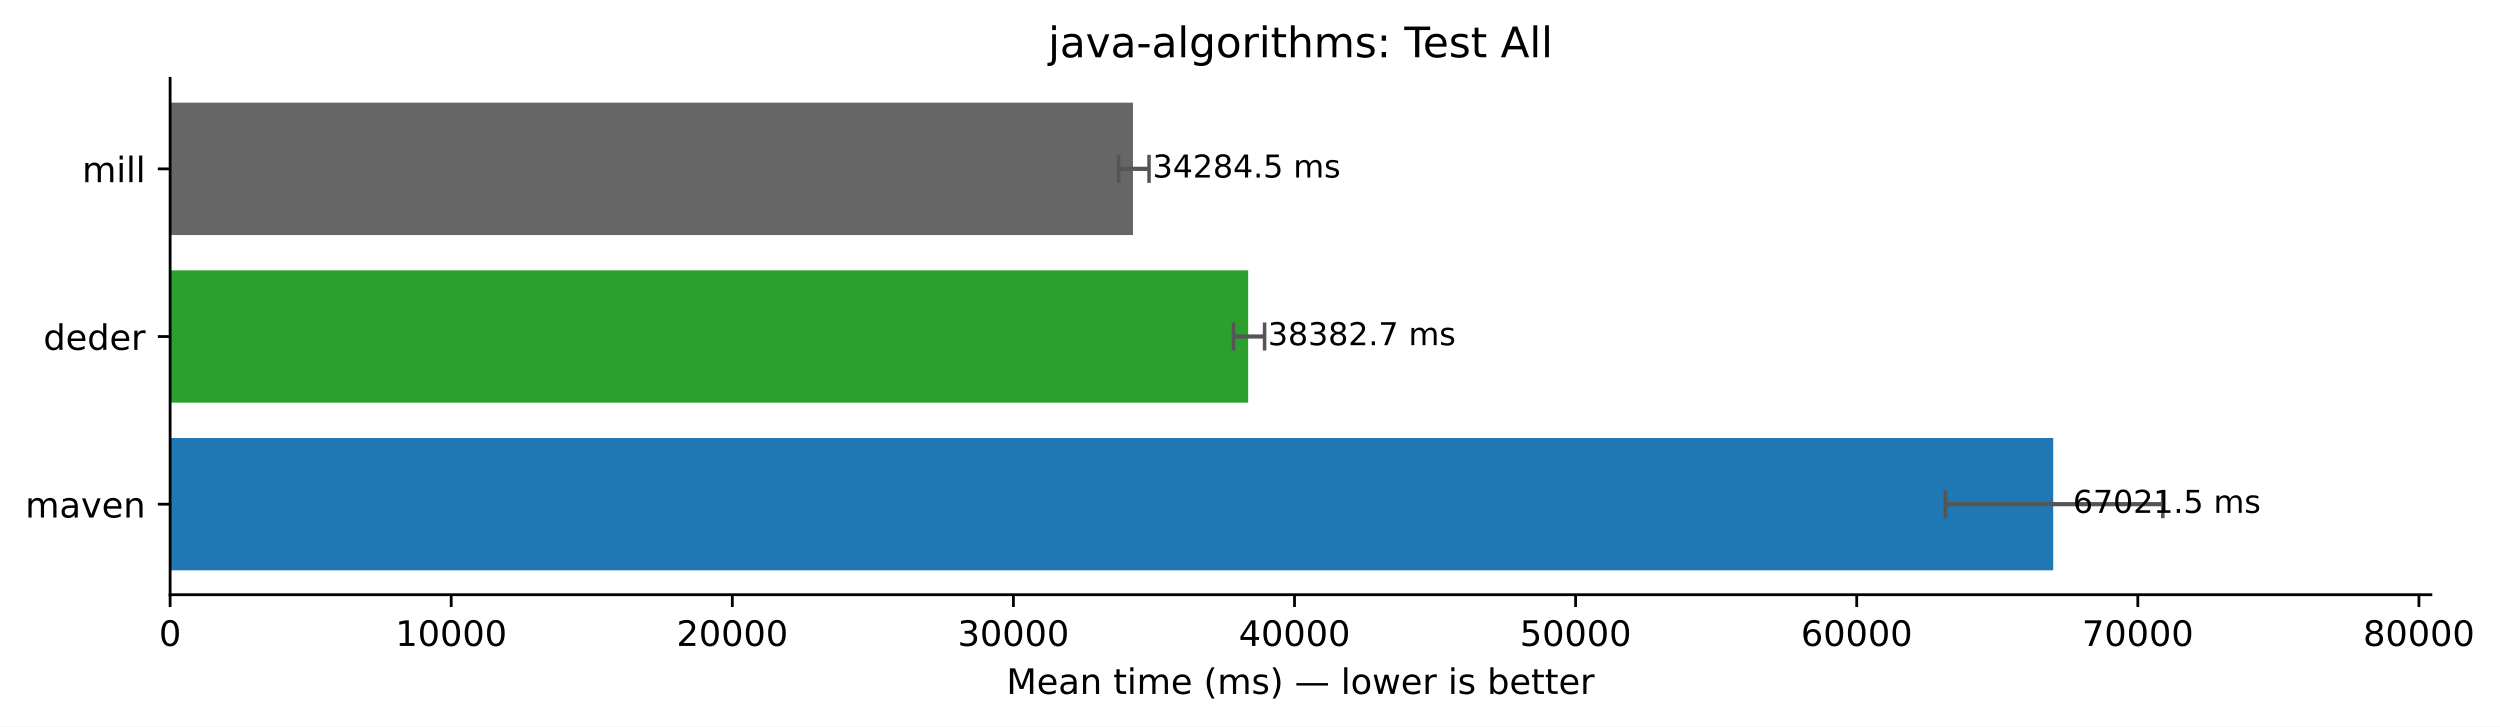
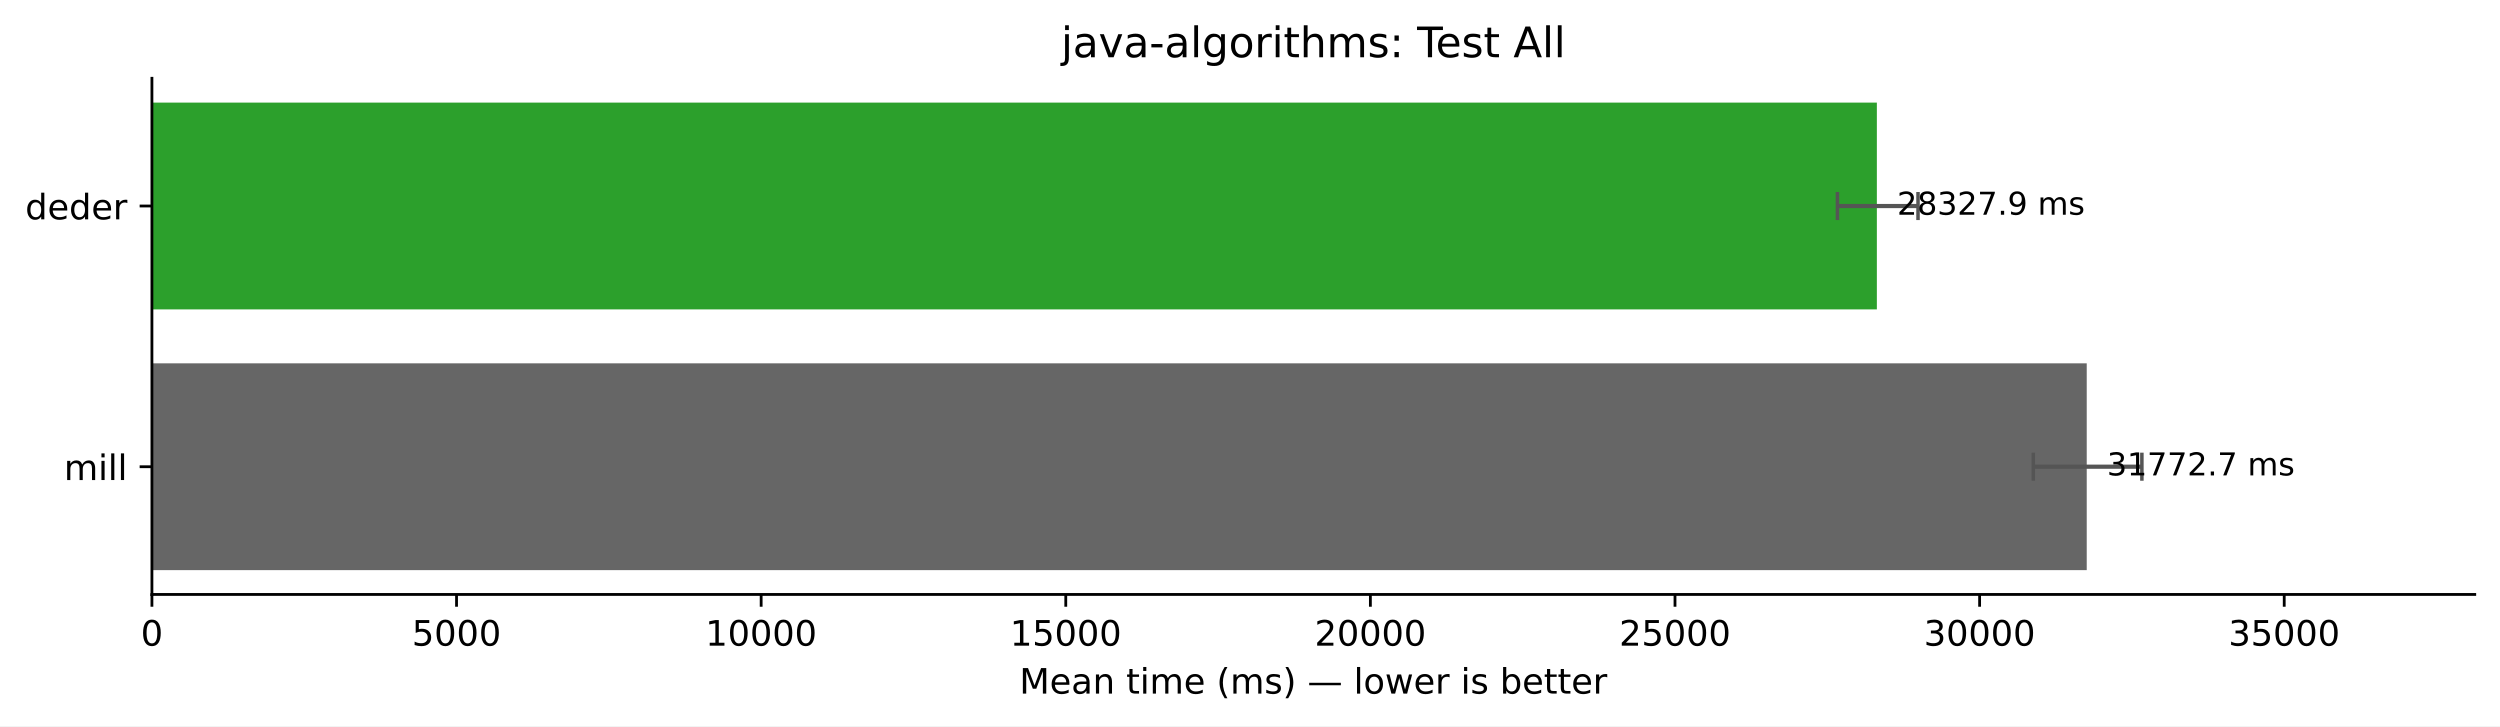
- <svg xmlns="http://www.w3.org/2000/svg" xmlns:xlink="http://www.w3.org/1999/xlink" width="712.443pt" height="207.034pt" viewBox="0 0 712.443 207.034" version="1.1">
+ <svg xmlns="http://www.w3.org/2000/svg" xmlns:xlink="http://www.w3.org/1999/xlink" width="712.754pt" height="207.034pt" viewBox="0 0 712.754 207.034" version="1.1">
  <defs>
    <style type="text/css">*{stroke-linejoin: round; stroke-linecap: butt}</style>
  </defs>
  <g id="figure_1">
    <g id="patch_1">
-       <path d="M 0 207.034  L 712.443 207.034  L 712.443 0  L 0 0  z " style="fill: #ffffff" />
+       <path d="M 0 207.034  L 712.754 207.034  L 712.754 0  L 0 0  z " style="fill: #ffffff" />
    </g>
    <g id="axes_1">
      <g id="patch_2">
-         <path d="M 48.478 169.478  L 692.747 169.478  L 692.747 22.318  L 48.478 22.318  z " style="fill: #ffffff" />
+         <path d="M 43.314 169.478  L 705.554 169.478  L 705.554 22.318  L 43.314 22.318  z " style="fill: #ffffff" />
      </g>
      <g id="patch_3">
-         <path d="M 48.478 162.789  L 585.369 162.789  L 585.369 124.566  L 48.478 124.566  z " clip-path="url(#p220b2e2430)" style="fill: #1f77b4; stroke: #ffffff; stroke-width: 0.5; stroke-linejoin: miter" />
+         <path d="M 43.314 162.789  L 595.181 162.789  L 595.181 103.33  L 43.314 103.33  z " clip-path="url(#p10b1b18791)" style="fill: #666666; stroke: #ffffff; stroke-width: 0.5; stroke-linejoin: miter" />
      </g>
      <g id="patch_4">
-         <path d="M 48.478 115.01  L 355.951 115.01  L 355.951 76.786  L 48.478 76.786  z " clip-path="url(#p220b2e2430)" style="fill: #2ca02c; stroke: #ffffff; stroke-width: 0.5; stroke-linejoin: miter" />
-       </g>
-       <g id="patch_5">
-         <path d="M 48.478 67.231  L 323.122 67.231  L 323.122 29.007  L 48.478 29.007  z " clip-path="url(#p220b2e2430)" style="fill: #666666; stroke: #ffffff; stroke-width: 0.5; stroke-linejoin: miter" />
+         <path d="M 43.314 88.466  L 535.346 88.466  L 535.346 29.007  L 43.314 29.007  z " clip-path="url(#p10b1b18791)" style="fill: #2ca02c; stroke: #ffffff; stroke-width: 0.5; stroke-linejoin: miter" />
      </g>
      <g id="matplotlib.axis_1">
        <g id="xtick_1">
          <g id="line2d_1">
            <defs>
-               <path id="m40a315dc49" d="M 0 0  L 0 3.5  " style="stroke: #000000; stroke-width: 0.8" />
+               <path id="mbf8859a9c0" d="M 0 0  L 0 3.5  " style="stroke: #000000; stroke-width: 0.8" />
            </defs>
            <g>
-               <use xlink:href="#m40a315dc49" x="48.478" y="169.478" style="stroke: #000000; stroke-width: 0.8" />
+               <use xlink:href="#mbf8859a9c0" x="43.314" y="169.478" style="stroke: #000000; stroke-width: 0.8" />
            </g>
          </g>
          <g id="text_1">
-             <g transform="translate(45.29688 184.0766) scale(0.1 -0.1)">
+             <g transform="translate(40.13281 184.0766) scale(0.1 -0.1)">
              <defs>
                <path id="DejaVuSans-30" d="M 2034 4250  Q 1547 4250 1301 3770  Q 1056 3291 1056 2328  Q 1056 1369 1301 889  Q 1547 409 2034 409  Q 2525 409 2770 889  Q 3016 1369 3016 2328  Q 3016 3291 2770 3770  Q 2525 4250 2034 4250  z M 2034 4750  Q 2819 4750 3233 4129  Q 3647 3509 3647 2328  Q 3647 1150 3233 529  Q 2819 -91 2034 -91  Q 1250 -91 836 529  Q 422 1150 422 2328  Q 422 3509 836 4129  Q 1250 4750 2034 4750  z " transform="scale(0.015625)" />
              </defs>
              <use xlink:href="#DejaVuSans-30" />
            </g>
          </g>
        </g>
        <g id="xtick_2">
          <g id="line2d_2">
            <g>
-               <use xlink:href="#m40a315dc49" x="128.585" y="169.478" style="stroke: #000000; stroke-width: 0.8" />
+               <use xlink:href="#mbf8859a9c0" x="130.16" y="169.478" style="stroke: #000000; stroke-width: 0.8" />
            </g>
          </g>
          <g id="text_2">
-             <g transform="translate(112.6792 184.0766) scale(0.1 -0.1)">
+             <g transform="translate(117.4351 184.0766) scale(0.1 -0.1)">
+               <defs>
+                 <path id="DejaVuSans-35" d="M 691 4666  L 3169 4666  L 3169 4134  L 1269 4134  L 1269 2991  Q 1406 3038 1543 3061  Q 1681 3084 1819 3084  Q 2600 3084 3056 2656  Q 3513 2228 3513 1497  Q 3513 744 3044 326  Q 2575 -91 1722 -91  Q 1428 -91 1123 -41  Q 819 9 494 109  L 494 744  Q 775 591 1075 516  Q 1375 441 1709 441  Q 2250 441 2565 725  Q 2881 1009 2881 1497  Q 2881 1984 2565 2268  Q 2250 2553 1709 2553  Q 1456 2553 1204 2497  Q 953 2441 691 2322  L 691 4666  z " transform="scale(0.015625)" />
+               </defs>
+               <use xlink:href="#DejaVuSans-35" />
+               <use xlink:href="#DejaVuSans-30" transform="translate(63.62305 0)" />
+               <use xlink:href="#DejaVuSans-30" transform="translate(127.2461 0)" />
+               <use xlink:href="#DejaVuSans-30" transform="translate(190.8691 0)" />
+             </g>
+           </g>
+         </g>
+         <g id="xtick_3">
+           <g id="line2d_3">
+             <g>
+               <use xlink:href="#mbf8859a9c0" x="217.006" y="169.478" style="stroke: #000000; stroke-width: 0.8" />
+             </g>
+           </g>
+           <g id="text_3">
+             <g transform="translate(201.0998 184.0766) scale(0.1 -0.1)">
              <defs>
                <path id="DejaVuSans-31" d="M 794 531  L 1825 531  L 1825 4091  L 703 3866  L 703 4441  L 1819 4666  L 2450 4666  L 2450 531  L 3481 531  L 3481 0  L 794 0  L 794 531  z " transform="scale(0.015625)" />
              </defs>
              <use xlink:href="#DejaVuSans-31" />
              <use xlink:href="#DejaVuSans-30" transform="translate(63.62305 0)" />
              <use xlink:href="#DejaVuSans-30" transform="translate(127.2461 0)" />
              <use xlink:href="#DejaVuSans-30" transform="translate(190.8691 0)" />
              <use xlink:href="#DejaVuSans-30" transform="translate(254.4922 0)" />
            </g>
          </g>
        </g>
-         <g id="xtick_3">
-           <g id="line2d_3">
-             <g>
-               <use xlink:href="#m40a315dc49" x="208.693" y="169.478" style="stroke: #000000; stroke-width: 0.8" />
-             </g>
-           </g>
-           <g id="text_3">
-             <g transform="translate(192.7864 184.0766) scale(0.1 -0.1)">
+         <g id="xtick_4">
+           <g id="line2d_4">
+             <g>
+               <use xlink:href="#mbf8859a9c0" x="303.852" y="169.478" style="stroke: #000000; stroke-width: 0.8" />
+             </g>
+           </g>
+           <g id="text_4">
+             <g transform="translate(287.9458 184.0766) scale(0.1 -0.1)">
+               <use xlink:href="#DejaVuSans-31" />
+               <use xlink:href="#DejaVuSans-35" transform="translate(63.62305 0)" />
+               <use xlink:href="#DejaVuSans-30" transform="translate(127.2461 0)" />
+               <use xlink:href="#DejaVuSans-30" transform="translate(190.8691 0)" />
+               <use xlink:href="#DejaVuSans-30" transform="translate(254.4922 0)" />
+             </g>
+           </g>
+         </g>
+         <g id="xtick_5">
+           <g id="line2d_5">
+             <g>
+               <use xlink:href="#mbf8859a9c0" x="390.698" y="169.478" style="stroke: #000000; stroke-width: 0.8" />
+             </g>
+           </g>
+           <g id="text_5">
+             <g transform="translate(374.7919 184.0766) scale(0.1 -0.1)">
              <defs>
                <path id="DejaVuSans-32" d="M 1228 531  L 3431 531  L 3431 0  L 469 0  L 469 531  Q 828 903 1448 1529  Q 2069 2156 2228 2338  Q 2531 2678 2651 2914  Q 2772 3150 2772 3378  Q 2772 3750 2511 3984  Q 2250 4219 1831 4219  Q 1534 4219 1204 4116  Q 875 4013 500 3803  L 500 4441  Q 881 4594 1212 4672  Q 1544 4750 1819 4750  Q 2544 4750 2975 4387  Q 3406 4025 3406 3419  Q 3406 3131 3298 2873  Q 3191 2616 2906 2266  Q 2828 2175 2409 1742  Q 1991 1309 1228 531  z " transform="scale(0.015625)" />
              </defs>
              <use xlink:href="#DejaVuSans-32" />
              <use xlink:href="#DejaVuSans-30" transform="translate(63.62305 0)" />
              <use xlink:href="#DejaVuSans-30" transform="translate(127.2461 0)" />
              <use xlink:href="#DejaVuSans-30" transform="translate(190.8691 0)" />
              <use xlink:href="#DejaVuSans-30" transform="translate(254.4922 0)" />
            </g>
          </g>
        </g>
-         <g id="xtick_4">
-           <g id="line2d_4">
-             <g>
-               <use xlink:href="#m40a315dc49" x="288.8" y="169.478" style="stroke: #000000; stroke-width: 0.8" />
-             </g>
-           </g>
-           <g id="text_4">
-             <g transform="translate(272.8937 184.0766) scale(0.1 -0.1)">
+         <g id="xtick_6">
+           <g id="line2d_6">
+             <g>
+               <use xlink:href="#mbf8859a9c0" x="477.544" y="169.478" style="stroke: #000000; stroke-width: 0.8" />
+             </g>
+           </g>
+           <g id="text_6">
+             <g transform="translate(461.6379 184.0766) scale(0.1 -0.1)">
+               <use xlink:href="#DejaVuSans-32" />
+               <use xlink:href="#DejaVuSans-35" transform="translate(63.62305 0)" />
+               <use xlink:href="#DejaVuSans-30" transform="translate(127.2461 0)" />
+               <use xlink:href="#DejaVuSans-30" transform="translate(190.8691 0)" />
+               <use xlink:href="#DejaVuSans-30" transform="translate(254.4922 0)" />
+             </g>
+           </g>
+         </g>
+         <g id="xtick_7">
+           <g id="line2d_7">
+             <g>
+               <use xlink:href="#mbf8859a9c0" x="564.39" y="169.478" style="stroke: #000000; stroke-width: 0.8" />
+             </g>
+           </g>
+           <g id="text_7">
+             <g transform="translate(548.4839 184.0766) scale(0.1 -0.1)">
              <defs>
                <path id="DejaVuSans-33" d="M 2597 2516  Q 3050 2419 3304 2112  Q 3559 1806 3559 1356  Q 3559 666 3084 287  Q 2609 -91 1734 -91  Q 1441 -91 1130 -33  Q 819 25 488 141  L 488 750  Q 750 597 1062 519  Q 1375 441 1716 441  Q 2309 441 2620 675  Q 2931 909 2931 1356  Q 2931 1769 2642 2001  Q 2353 2234 1838 2234  L 1294 2234  L 1294 2753  L 1863 2753  Q 2328 2753 2575 2939  Q 2822 3125 2822 3475  Q 2822 3834 2567 4026  Q 2313 4219 1838 4219  Q 1578 4219 1281 4162  Q 984 4106 628 3988  L 628 4550  Q 988 4650 1302 4700  Q 1616 4750 1894 4750  Q 2613 4750 3031 4423  Q 3450 4097 3450 3541  Q 3450 3153 3228 2886  Q 3006 2619 2597 2516  z " transform="scale(0.015625)" />
              </defs>
              <use xlink:href="#DejaVuSans-33" />
              <use xlink:href="#DejaVuSans-30" transform="translate(63.62305 0)" />
              <use xlink:href="#DejaVuSans-30" transform="translate(127.2461 0)" />
              <use xlink:href="#DejaVuSans-30" transform="translate(190.8691 0)" />
              <use xlink:href="#DejaVuSans-30" transform="translate(254.4922 0)" />
            </g>
          </g>
        </g>
-         <g id="xtick_5">
-           <g id="line2d_5">
-             <g>
-               <use xlink:href="#m40a315dc49" x="368.907" y="169.478" style="stroke: #000000; stroke-width: 0.8" />
-             </g>
-           </g>
-           <g id="text_5">
-             <g transform="translate(353.001 184.0766) scale(0.1 -0.1)">
-               <defs>
-                 <path id="DejaVuSans-34" d="M 2419 4116  L 825 1625  L 2419 1625  L 2419 4116  z M 2253 4666  L 3047 4666  L 3047 1625  L 3713 1625  L 3713 1100  L 3047 1100  L 3047 0  L 2419 0  L 2419 1100  L 313 1100  L 313 1709  L 2253 4666  z " transform="scale(0.015625)" />
-               </defs>
-               <use xlink:href="#DejaVuSans-34" />
-               <use xlink:href="#DejaVuSans-30" transform="translate(63.62305 0)" />
-               <use xlink:href="#DejaVuSans-30" transform="translate(127.2461 0)" />
-               <use xlink:href="#DejaVuSans-30" transform="translate(190.8691 0)" />
-               <use xlink:href="#DejaVuSans-30" transform="translate(254.4922 0)" />
-             </g>
-           </g>
-         </g>
-         <g id="xtick_6">
-           <g id="line2d_6">
-             <g>
-               <use xlink:href="#m40a315dc49" x="449.015" y="169.478" style="stroke: #000000; stroke-width: 0.8" />
-             </g>
-           </g>
-           <g id="text_6">
-             <g transform="translate(433.1083 184.0766) scale(0.1 -0.1)">
-               <defs>
-                 <path id="DejaVuSans-35" d="M 691 4666  L 3169 4666  L 3169 4134  L 1269 4134  L 1269 2991  Q 1406 3038 1543 3061  Q 1681 3084 1819 3084  Q 2600 3084 3056 2656  Q 3513 2228 3513 1497  Q 3513 744 3044 326  Q 2575 -91 1722 -91  Q 1428 -91 1123 -41  Q 819 9 494 109  L 494 744  Q 775 591 1075 516  Q 1375 441 1709 441  Q 2250 441 2565 725  Q 2881 1009 2881 1497  Q 2881 1984 2565 2268  Q 2250 2553 1709 2553  Q 1456 2553 1204 2497  Q 953 2441 691 2322  L 691 4666  z " transform="scale(0.015625)" />
-               </defs>
-               <use xlink:href="#DejaVuSans-35" />
-               <use xlink:href="#DejaVuSans-30" transform="translate(63.62305 0)" />
-               <use xlink:href="#DejaVuSans-30" transform="translate(127.2461 0)" />
-               <use xlink:href="#DejaVuSans-30" transform="translate(190.8691 0)" />
-               <use xlink:href="#DejaVuSans-30" transform="translate(254.4922 0)" />
-             </g>
-           </g>
-         </g>
-         <g id="xtick_7">
-           <g id="line2d_7">
-             <g>
-               <use xlink:href="#m40a315dc49" x="529.122" y="169.478" style="stroke: #000000; stroke-width: 0.8" />
-             </g>
-           </g>
-           <g id="text_7">
-             <g transform="translate(513.2156 184.0766) scale(0.1 -0.1)">
-               <defs>
-                 <path id="DejaVuSans-36" d="M 2113 2584  Q 1688 2584 1439 2293  Q 1191 2003 1191 1497  Q 1191 994 1439 701  Q 1688 409 2113 409  Q 2538 409 2786 701  Q 3034 994 3034 1497  Q 3034 2003 2786 2293  Q 2538 2584 2113 2584  z M 3366 4563  L 3366 3988  Q 3128 4100 2886 4159  Q 2644 4219 2406 4219  Q 1781 4219 1451 3797  Q 1122 3375 1075 2522  Q 1259 2794 1537 2939  Q 1816 3084 2150 3084  Q 2853 3084 3261 2657  Q 3669 2231 3669 1497  Q 3669 778 3244 343  Q 2819 -91 2113 -91  Q 1303 -91 875 529  Q 447 1150 447 2328  Q 447 3434 972 4092  Q 1497 4750 2381 4750  Q 2619 4750 2861 4703  Q 3103 4656 3366 4563  z " transform="scale(0.015625)" />
-               </defs>
-               <use xlink:href="#DejaVuSans-36" />
-               <use xlink:href="#DejaVuSans-30" transform="translate(63.62305 0)" />
-               <use xlink:href="#DejaVuSans-30" transform="translate(127.2461 0)" />
-               <use xlink:href="#DejaVuSans-30" transform="translate(190.8691 0)" />
-               <use xlink:href="#DejaVuSans-30" transform="translate(254.4922 0)" />
-             </g>
-           </g>
-         </g>
        <g id="xtick_8">
          <g id="line2d_8">
            <g>
-               <use xlink:href="#m40a315dc49" x="609.229" y="169.478" style="stroke: #000000; stroke-width: 0.8" />
+               <use xlink:href="#mbf8859a9c0" x="651.236" y="169.478" style="stroke: #000000; stroke-width: 0.8" />
            </g>
          </g>
          <g id="text_8">
-             <g transform="translate(593.3229 184.0766) scale(0.1 -0.1)">
-               <defs>
-                 <path id="DejaVuSans-37" d="M 525 4666  L 3525 4666  L 3525 4397  L 1831 0  L 1172 0  L 2766 4134  L 525 4134  L 525 4666  z " transform="scale(0.015625)" />
-               </defs>
-               <use xlink:href="#DejaVuSans-37" />
-               <use xlink:href="#DejaVuSans-30" transform="translate(63.62305 0)" />
-               <use xlink:href="#DejaVuSans-30" transform="translate(127.2461 0)" />
-               <use xlink:href="#DejaVuSans-30" transform="translate(190.8691 0)" />
-               <use xlink:href="#DejaVuSans-30" transform="translate(254.4922 0)" />
-             </g>
-           </g>
-         </g>
-         <g id="xtick_9">
-           <g id="line2d_9">
-             <g>
-               <use xlink:href="#m40a315dc49" x="689.336" y="169.478" style="stroke: #000000; stroke-width: 0.8" />
-             </g>
-           </g>
-           <g id="text_9">
-             <g transform="translate(673.4302 184.0766) scale(0.1 -0.1)">
-               <defs>
-                 <path id="DejaVuSans-38" d="M 2034 2216  Q 1584 2216 1326 1975  Q 1069 1734 1069 1313  Q 1069 891 1326 650  Q 1584 409 2034 409  Q 2484 409 2743 651  Q 3003 894 3003 1313  Q 3003 1734 2745 1975  Q 2488 2216 2034 2216  z M 1403 2484  Q 997 2584 770 2862  Q 544 3141 544 3541  Q 544 4100 942 4425  Q 1341 4750 2034 4750  Q 2731 4750 3128 4425  Q 3525 4100 3525 3541  Q 3525 3141 3298 2862  Q 3072 2584 2669 2484  Q 3125 2378 3379 2068  Q 3634 1759 3634 1313  Q 3634 634 3220 271  Q 2806 -91 2034 -91  Q 1263 -91 848 271  Q 434 634 434 1313  Q 434 1759 690 2068  Q 947 2378 1403 2484  z M 1172 3481  Q 1172 3119 1398 2916  Q 1625 2713 2034 2713  Q 2441 2713 2670 2916  Q 2900 3119 2900 3481  Q 2900 3844 2670 4047  Q 2441 4250 2034 4250  Q 1625 4250 1398 4047  Q 1172 3844 1172 3481  z " transform="scale(0.015625)" />
-               </defs>
-               <use xlink:href="#DejaVuSans-38" />
-               <use xlink:href="#DejaVuSans-30" transform="translate(63.62305 0)" />
-               <use xlink:href="#DejaVuSans-30" transform="translate(127.2461 0)" />
-               <use xlink:href="#DejaVuSans-30" transform="translate(190.8691 0)" />
-               <use xlink:href="#DejaVuSans-30" transform="translate(254.4922 0)" />
-             </g>
-           </g>
-         </g>
-         <g id="text_10">
-           <g transform="translate(286.8158 197.7547) scale(0.1 -0.1)">
+             <g transform="translate(635.3299 184.0766) scale(0.1 -0.1)">
+               <use xlink:href="#DejaVuSans-33" />
+               <use xlink:href="#DejaVuSans-35" transform="translate(63.62305 0)" />
+               <use xlink:href="#DejaVuSans-30" transform="translate(127.2461 0)" />
+               <use xlink:href="#DejaVuSans-30" transform="translate(190.8691 0)" />
+               <use xlink:href="#DejaVuSans-30" transform="translate(254.4922 0)" />
+             </g>
+           </g>
+         </g>
+         <g id="text_9">
+           <g transform="translate(290.6372 197.7547) scale(0.1 -0.1)">
            <defs>
              <path id="DejaVuSans-4d" d="M 628 4666  L 1569 4666  L 2759 1491  L 3956 4666  L 4897 4666  L 4897 0  L 4281 0  L 4281 4097  L 3078 897  L 2444 897  L 1241 4097  L 1241 0  L 628 0  L 628 4666  z " transform="scale(0.015625)" />
              <path id="DejaVuSans-65" d="M 3597 1894  L 3597 1613  L 953 1613  Q 991 1019 1311 708  Q 1631 397 2203 397  Q 2534 397 2845 478  Q 3156 559 3463 722  L 3463 178  Q 3153 47 2828 -22  Q 2503 -91 2169 -91  Q 1331 -91 842 396  Q 353 884 353 1716  Q 353 2575 817 3079  Q 1281 3584 2069 3584  Q 2775 3584 3186 3129  Q 3597 2675 3597 1894  z M 3022 2063  Q 3016 2534 2758 2815  Q 2500 3097 2075 3097  Q 1594 3097 1305 2825  Q 1016 2553 972 2059  L 3022 2063  z " transform="scale(0.015625)" />
              <path id="DejaVuSans-61" d="M 2194 1759  Q 1497 1759 1228 1600  Q 959 1441 959 1056  Q 959 750 1161 570  Q 1363 391 1709 391  Q 2188 391 2477 730  Q 2766 1069 2766 1631  L 2766 1759  L 2194 1759  z M 3341 1997  L 3341 0  L 2766 0  L 2766 531  Q 2569 213 2275 61  Q 1981 -91 1556 -91  Q 1019 -91 701 211  Q 384 513 384 1019  Q 384 1609 779 1909  Q 1175 2209 1959 2209  L 2766 2209  L 2766 2266  Q 2766 2663 2505 2880  Q 2244 3097 1772 3097  Q 1472 3097 1187 3025  Q 903 2953 641 2809  L 641 3341  Q 956 3463 1253 3523  Q 1550 3584 1831 3584  Q 2591 3584 2966 3190  Q 3341 2797 3341 1997  z " transform="scale(0.015625)" />
              <path id="DejaVuSans-6e" d="M 3513 2113  L 3513 0  L 2938 0  L 2938 2094  Q 2938 2591 2744 2837  Q 2550 3084 2163 3084  Q 1697 3084 1428 2787  Q 1159 2491 1159 1978  L 1159 0  L 581 0  L 581 3500  L 1159 3500  L 1159 2956  Q 1366 3272 1645 3428  Q 1925 3584 2291 3584  Q 2894 3584 3203 3211  Q 3513 2838 3513 2113  z " transform="scale(0.015625)" />
              <path id="DejaVuSans-20" transform="scale(0.015625)" />
              <path id="DejaVuSans-74" d="M 1172 4494  L 1172 3500  L 2356 3500  L 2356 3053  L 1172 3053  L 1172 1153  Q 1172 725 1289 603  Q 1406 481 1766 481  L 2356 481  L 2356 0  L 1766 0  Q 1100 0 847 248  Q 594 497 594 1153  L 594 3053  L 172 3053  L 172 3500  L 594 3500  L 594 4494  L 1172 4494  z " transform="scale(0.015625)" />
              <path id="DejaVuSans-69" d="M 603 3500  L 1178 3500  L 1178 0  L 603 0  L 603 3500  z M 603 4863  L 1178 4863  L 1178 4134  L 603 4134  L 603 4863  z " transform="scale(0.015625)" />
              <path id="DejaVuSans-6d" d="M 3328 2828  Q 3544 3216 3844 3400  Q 4144 3584 4550 3584  Q 5097 3584 5394 3201  Q 5691 2819 5691 2113  L 5691 0  L 5113 0  L 5113 2094  Q 5113 2597 4934 2840  Q 4756 3084 4391 3084  Q 3944 3084 3684 2787  Q 3425 2491 3425 1978  L 3425 0  L 2847 0  L 2847 2094  Q 2847 2600 2669 2842  Q 2491 3084 2119 3084  Q 1678 3084 1418 2786  Q 1159 2488 1159 1978  L 1159 0  L 581 0  L 581 3500  L 1159 3500  L 1159 2956  Q 1356 3278 1631 3431  Q 1906 3584 2284 3584  Q 2666 3584 2933 3390  Q 3200 3197 3328 2828  z " transform="scale(0.015625)" />
              <path id="DejaVuSans-28" d="M 1984 4856  Q 1566 4138 1362 3434  Q 1159 2731 1159 2009  Q 1159 1288 1364 580  Q 1569 -128 1984 -844  L 1484 -844  Q 1016 -109 783 600  Q 550 1309 550 2009  Q 550 2706 781 3412  Q 1013 4119 1484 4856  L 1984 4856  z " transform="scale(0.015625)" />
              <path id="DejaVuSans-73" d="M 2834 3397  L 2834 2853  Q 2591 2978 2328 3040  Q 2066 3103 1784 3103  Q 1356 3103 1142 2972  Q 928 2841 928 2578  Q 928 2378 1081 2264  Q 1234 2150 1697 2047  L 1894 2003  Q 2506 1872 2764 1633  Q 3022 1394 3022 966  Q 3022 478 2636 193  Q 2250 -91 1575 -91  Q 1294 -91 989 -36  Q 684 19 347 128  L 347 722  Q 666 556 975 473  Q 1284 391 1588 391  Q 1994 391 2212 530  Q 2431 669 2431 922  Q 2431 1156 2273 1281  Q 2116 1406 1581 1522  L 1381 1569  Q 847 1681 609 1914  Q 372 2147 372 2553  Q 372 3047 722 3315  Q 1072 3584 1716 3584  Q 2034 3584 2315 3537  Q 2597 3491 2834 3397  z " transform="scale(0.015625)" />
              <path id="DejaVuSans-29" d="M 513 4856  L 1013 4856  Q 1481 4119 1714 3412  Q 1947 2706 1947 2009  Q 1947 1309 1714 600  Q 1481 -109 1013 -844  L 513 -844  Q 928 -128 1133 580  Q 1338 1288 1338 2009  Q 1338 2731 1133 3434  Q 928 4138 513 4856  z " transform="scale(0.015625)" />
              <path id="DejaVuSans-2014" d="M 313 1978  L 6088 1978  L 6088 1528  L 313 1528  L 313 1978  z " transform="scale(0.015625)" />
              <path id="DejaVuSans-6c" d="M 603 4863  L 1178 4863  L 1178 0  L 603 0  L 603 4863  z " transform="scale(0.015625)" />
              <path id="DejaVuSans-6f" d="M 1959 3097  Q 1497 3097 1228 2736  Q 959 2375 959 1747  Q 959 1119 1226 758  Q 1494 397 1959 397  Q 2419 397 2687 759  Q 2956 1122 2956 1747  Q 2956 2369 2687 2733  Q 2419 3097 1959 3097  z M 1959 3584  Q 2709 3584 3137 3096  Q 3566 2609 3566 1747  Q 3566 888 3137 398  Q 2709 -91 1959 -91  Q 1206 -91 779 398  Q 353 888 353 1747  Q 353 2609 779 3096  Q 1206 3584 1959 3584  z " transform="scale(0.015625)" />
              <path id="DejaVuSans-77" d="M 269 3500  L 844 3500  L 1563 769  L 2278 3500  L 2956 3500  L 3675 769  L 4391 3500  L 4966 3500  L 4050 0  L 3372 0  L 2619 2869  L 1863 0  L 1184 0  L 269 3500  z " transform="scale(0.015625)" />
              <path id="DejaVuSans-72" d="M 2631 2963  Q 2534 3019 2420 3045  Q 2306 3072 2169 3072  Q 1681 3072 1420 2755  Q 1159 2438 1159 1844  L 1159 0  L 581 0  L 581 3500  L 1159 3500  L 1159 2956  Q 1341 3275 1631 3429  Q 1922 3584 2338 3584  Q 2397 3584 2469 3576  Q 2541 3569 2628 3553  L 2631 2963  z " transform="scale(0.015625)" />
              <path id="DejaVuSans-62" d="M 3116 1747  Q 3116 2381 2855 2742  Q 2594 3103 2138 3103  Q 1681 3103 1420 2742  Q 1159 2381 1159 1747  Q 1159 1113 1420 752  Q 1681 391 2138 391  Q 2594 391 2855 752  Q 3116 1113 3116 1747  z M 1159 2969  Q 1341 3281 1617 3432  Q 1894 3584 2278 3584  Q 2916 3584 3314 3078  Q 3713 2572 3713 1747  Q 3713 922 3314 415  Q 2916 -91 2278 -91  Q 1894 -91 1617 61  Q 1341 213 1159 525  L 1159 0  L 581 0  L 581 4863  L 1159 4863  L 1159 2969  z " transform="scale(0.015625)" />
            </defs>
            <use xlink:href="#DejaVuSans-4d" />
            <use xlink:href="#DejaVuSans-65" transform="translate(86.2793 0)" />
            <use xlink:href="#DejaVuSans-61" transform="translate(147.8027 0)" />
            <use xlink:href="#DejaVuSans-6e" transform="translate(209.082 0)" />
            <use xlink:href="#DejaVuSans-20" transform="translate(272.4609 0)" />
            <use xlink:href="#DejaVuSans-74" transform="translate(304.248 0)" />
            <use xlink:href="#DejaVuSans-69" transform="translate(343.457 0)" />
            <use xlink:href="#DejaVuSans-6d" transform="translate(371.2402 0)" />
            <use xlink:href="#DejaVuSans-65" transform="translate(468.6523 0)" />
            <use xlink:href="#DejaVuSans-20" transform="translate(530.1758 0)" />
            <use xlink:href="#DejaVuSans-28" transform="translate(561.9629 0)" />
            <use xlink:href="#DejaVuSans-6d" transform="translate(600.9766 0)" />
            <use xlink:href="#DejaVuSans-73" transform="translate(698.3887 0)" />
            <use xlink:href="#DejaVuSans-29" transform="translate(750.4883 0)" />
            <use xlink:href="#DejaVuSans-20" transform="translate(789.502 0)" />
            <use xlink:href="#DejaVuSans-2014" transform="translate(821.2891 0)" />
            <use xlink:href="#DejaVuSans-20" transform="translate(921.2891 0)" />
            <use xlink:href="#DejaVuSans-6c" transform="translate(953.0762 0)" />
            <use xlink:href="#DejaVuSans-6f" transform="translate(980.8594 0)" />
            <use xlink:href="#DejaVuSans-77" transform="translate(1042.041 0)" />
            <use xlink:href="#DejaVuSans-65" transform="translate(1123.828 0)" />
            <use xlink:href="#DejaVuSans-72" transform="translate(1185.352 0)" />
            <use xlink:href="#DejaVuSans-20" transform="translate(1226.465 0)" />
            <use xlink:href="#DejaVuSans-69" transform="translate(1258.252 0)" />
            <use xlink:href="#DejaVuSans-73" transform="translate(1286.035 0)" />
            <use xlink:href="#DejaVuSans-20" transform="translate(1338.135 0)" />
            <use xlink:href="#DejaVuSans-62" transform="translate(1369.922 0)" />
            <use xlink:href="#DejaVuSans-65" transform="translate(1433.398 0)" />
            <use xlink:href="#DejaVuSans-74" transform="translate(1494.922 0)" />
            <use xlink:href="#DejaVuSans-74" transform="translate(1534.131 0)" />
            <use xlink:href="#DejaVuSans-65" transform="translate(1573.34 0)" />
            <use xlink:href="#DejaVuSans-72" transform="translate(1634.863 0)" />
          </g>
        </g>
      </g>
      <g id="matplotlib.axis_2">
        <g id="ytick_1">
+           <g id="line2d_9">
+             <defs>
+               <path id="m5327aac8f4" d="M 0 0  L -3.5 0  " style="stroke: #000000; stroke-width: 0.8" />
+             </defs>
+             <g>
+               <use xlink:href="#m5327aac8f4" x="43.314" y="133.06" style="stroke: #000000; stroke-width: 0.8" />
+             </g>
+           </g>
+           <g id="text_10">
+             <g transform="translate(18.23906 136.859) scale(0.1 -0.1)">
+               <use xlink:href="#DejaVuSans-6d" />
+               <use xlink:href="#DejaVuSans-69" transform="translate(97.41211 0)" />
+               <use xlink:href="#DejaVuSans-6c" transform="translate(125.1953 0)" />
+               <use xlink:href="#DejaVuSans-6c" transform="translate(152.9785 0)" />
+             </g>
+           </g>
+         </g>
+         <g id="ytick_2">
          <g id="line2d_10">
-             <defs>
-               <path id="m17c6f04b98" d="M 0 0  L -3.5 0  " style="stroke: #000000; stroke-width: 0.8" />
-             </defs>
-             <g>
-               <use xlink:href="#m17c6f04b98" x="48.478" y="143.677" style="stroke: #000000; stroke-width: 0.8" />
+             <g>
+               <use xlink:href="#m5327aac8f4" x="43.314" y="58.737" style="stroke: #000000; stroke-width: 0.8" />
            </g>
          </g>
          <g id="text_11">
-             <g transform="translate(7.2 147.4766) scale(0.1 -0.1)">
-               <defs>
-                 <path id="DejaVuSans-76" d="M 191 3500  L 800 3500  L 1894 563  L 2988 3500  L 3597 3500  L 2284 0  L 1503 0  L 191 3500  z " transform="scale(0.015625)" />
-               </defs>
-               <use xlink:href="#DejaVuSans-6d" />
-               <use xlink:href="#DejaVuSans-61" transform="translate(97.41211 0)" />
-               <use xlink:href="#DejaVuSans-76" transform="translate(158.6914 0)" />
-               <use xlink:href="#DejaVuSans-65" transform="translate(217.8711 0)" />
-               <use xlink:href="#DejaVuSans-6e" transform="translate(279.3945 0)" />
-             </g>
-           </g>
-         </g>
-         <g id="ytick_2">
-           <g id="line2d_11">
-             <g>
-               <use xlink:href="#m17c6f04b98" x="48.478" y="95.898" style="stroke: #000000; stroke-width: 0.8" />
-             </g>
-           </g>
-           <g id="text_12">
-             <g transform="translate(12.36406 99.69734) scale(0.1 -0.1)">
+             <g transform="translate(7.2 62.53573) scale(0.1 -0.1)">
              <defs>
                <path id="DejaVuSans-64" d="M 2906 2969  L 2906 4863  L 3481 4863  L 3481 0  L 2906 0  L 2906 525  Q 2725 213 2448 61  Q 2172 -91 1784 -91  Q 1150 -91 751 415  Q 353 922 353 1747  Q 353 2572 751 3078  Q 1150 3584 1784 3584  Q 2172 3584 2448 3432  Q 2725 3281 2906 2969  z M 947 1747  Q 947 1113 1208 752  Q 1469 391 1925 391  Q 2381 391 2643 752  Q 2906 1113 2906 1747  Q 2906 2381 2643 2742  Q 2381 3103 1925 3103  Q 1469 3103 1208 2742  Q 947 2381 947 1747  z " transform="scale(0.015625)" />
              </defs>
              <use xlink:href="#DejaVuSans-64" />
              <use xlink:href="#DejaVuSans-65" transform="translate(63.47656 0)" />
              <use xlink:href="#DejaVuSans-64" transform="translate(125 0)" />
              <use xlink:href="#DejaVuSans-65" transform="translate(188.4766 0)" />
              <use xlink:href="#DejaVuSans-72" transform="translate(250 0)" />
            </g>
          </g>
        </g>
-         <g id="ytick_3">
-           <g id="line2d_12">
-             <g>
-               <use xlink:href="#m17c6f04b98" x="48.478" y="48.119" style="stroke: #000000; stroke-width: 0.8" />
-             </g>
-           </g>
-           <g id="text_13">
-             <g transform="translate(23.40312 51.91812) scale(0.1 -0.1)">
-               <use xlink:href="#DejaVuSans-6d" />
-               <use xlink:href="#DejaVuSans-69" transform="translate(97.41211 0)" />
-               <use xlink:href="#DejaVuSans-6c" transform="translate(125.1953 0)" />
-               <use xlink:href="#DejaVuSans-6c" transform="translate(152.9785 0)" />
-             </g>
-           </g>
-         </g>
      </g>
      <g id="LineCollection_1">
-         <path d="M 554.385 143.677  L 616.353 143.677  " clip-path="url(#p220b2e2430)" style="fill: none; stroke: #555555; stroke-width: 1.2" />
-         <path d="M 351.528 95.898  L 360.375 95.898  " clip-path="url(#p220b2e2430)" style="fill: none; stroke: #555555; stroke-width: 1.2" />
-         <path d="M 318.797 48.119  L 327.447 48.119  " clip-path="url(#p220b2e2430)" style="fill: none; stroke: #555555; stroke-width: 1.2" />
-       </g>
-       <g id="line2d_13">
+         <path d="M 579.705 133.06  L 610.657 133.06  " clip-path="url(#p10b1b18791)" style="fill: none; stroke: #555555; stroke-width: 1.2" />
+         <path d="M 523.862 58.737  L 546.83 58.737  " clip-path="url(#p10b1b18791)" style="fill: none; stroke: #555555; stroke-width: 1.2" />
+       </g>
+       <g id="line2d_11">
        <defs>
-           <path id="mca35011720" d="M 0 4  L 0 -4  " style="stroke: #555555" />
+           <path id="m636f83a498" d="M 0 4  L 0 -4  " style="stroke: #555555" />
        </defs>
-         <g clip-path="url(#p220b2e2430)">
-           <use xlink:href="#mca35011720" x="554.385" y="143.677" style="fill: #1f77b4; stroke: #555555" />
-           <use xlink:href="#mca35011720" x="351.528" y="95.898" style="fill: #1f77b4; stroke: #555555" />
-           <use xlink:href="#mca35011720" x="318.797" y="48.119" style="fill: #1f77b4; stroke: #555555" />
-         </g>
-       </g>
-       <g id="line2d_14">
-         <g clip-path="url(#p220b2e2430)">
-           <use xlink:href="#mca35011720" x="616.353" y="143.677" style="fill: #1f77b4; stroke: #555555" />
-           <use xlink:href="#mca35011720" x="360.375" y="95.898" style="fill: #1f77b4; stroke: #555555" />
-           <use xlink:href="#mca35011720" x="327.447" y="48.119" style="fill: #1f77b4; stroke: #555555" />
-         </g>
+         <g clip-path="url(#p10b1b18791)">
+           <use xlink:href="#m636f83a498" x="579.705" y="133.06" style="fill: #1f77b4; stroke: #555555" />
+           <use xlink:href="#m636f83a498" x="523.862" y="58.737" style="fill: #1f77b4; stroke: #555555" />
+         </g>
+       </g>
+       <g id="line2d_12">
+         <g clip-path="url(#p10b1b18791)">
+           <use xlink:href="#m636f83a498" x="610.657" y="133.06" style="fill: #1f77b4; stroke: #555555" />
+           <use xlink:href="#m636f83a498" x="546.83" y="58.737" style="fill: #1f77b4; stroke: #555555" />
+         </g>
+       </g>
+       <g id="patch_5">
+         <path d="M 43.314 169.478  L 43.314 22.318  " style="fill: none; stroke: #000000; stroke-width: 0.8; stroke-linejoin: miter; stroke-linecap: square" />
      </g>
      <g id="patch_6">
-         <path d="M 48.478 169.478  L 48.478 22.318  " style="fill: none; stroke: #000000; stroke-width: 0.8; stroke-linejoin: miter; stroke-linecap: square" />
-       </g>
-       <g id="patch_7">
-         <path d="M 48.478 169.478  L 692.747 169.478  " style="fill: none; stroke: #000000; stroke-width: 0.8; stroke-linejoin: miter; stroke-linecap: square" />
-       </g>
-       <g id="text_14">
-         <g transform="translate(590.738 146.1608) scale(0.09 -0.09)">
+         <path d="M 43.314 169.478  L 705.554 169.478  " style="fill: none; stroke: #000000; stroke-width: 0.8; stroke-linejoin: miter; stroke-linecap: square" />
+       </g>
+       <g id="text_12">
+         <g transform="translate(600.6994 135.5432) scale(0.09 -0.09)">
          <defs>
+             <path id="DejaVuSans-37" d="M 525 4666  L 3525 4666  L 3525 4397  L 1831 0  L 1172 0  L 2766 4134  L 525 4134  L 525 4666  z " transform="scale(0.015625)" />
            <path id="DejaVuSans-2e" d="M 684 794  L 1344 794  L 1344 0  L 684 0  L 684 794  z " transform="scale(0.015625)" />
          </defs>
-           <use xlink:href="#DejaVuSans-36" />
-           <use xlink:href="#DejaVuSans-37" transform="translate(63.62305 0)" />
-           <use xlink:href="#DejaVuSans-30" transform="translate(127.2461 0)" />
-           <use xlink:href="#DejaVuSans-32" transform="translate(190.8691 0)" />
-           <use xlink:href="#DejaVuSans-31" transform="translate(254.4922 0)" />
-           <use xlink:href="#DejaVuSans-2e" transform="translate(318.1152 0)" />
-           <use xlink:href="#DejaVuSans-35" transform="translate(349.9023 0)" />
-           <use xlink:href="#DejaVuSans-20" transform="translate(413.5254 0)" />
-           <use xlink:href="#DejaVuSans-6d" transform="translate(445.3125 0)" />
-           <use xlink:href="#DejaVuSans-73" transform="translate(542.7246 0)" />
-         </g>
-       </g>
-       <g id="text_15">
-         <g transform="translate(361.3201 98.38156) scale(0.09 -0.09)">
          <use xlink:href="#DejaVuSans-33" />
-           <use xlink:href="#DejaVuSans-38" transform="translate(63.62305 0)" />
-           <use xlink:href="#DejaVuSans-33" transform="translate(127.2461 0)" />
-           <use xlink:href="#DejaVuSans-38" transform="translate(190.8691 0)" />
+           <use xlink:href="#DejaVuSans-31" transform="translate(63.62305 0)" />
+           <use xlink:href="#DejaVuSans-37" transform="translate(127.2461 0)" />
+           <use xlink:href="#DejaVuSans-37" transform="translate(190.8691 0)" />
          <use xlink:href="#DejaVuSans-32" transform="translate(254.4922 0)" />
          <use xlink:href="#DejaVuSans-2e" transform="translate(318.1152 0)" />
          <use xlink:href="#DejaVuSans-37" transform="translate(349.9023 0)" />
          <use xlink:href="#DejaVuSans-20" transform="translate(413.5254 0)" />
          <use xlink:href="#DejaVuSans-6d" transform="translate(445.3125 0)" />
          <use xlink:href="#DejaVuSans-73" transform="translate(542.7246 0)" />
        </g>
      </g>
-       <g id="text_16">
-         <g transform="translate(328.491 50.60234) scale(0.09 -0.09)">
-           <use xlink:href="#DejaVuSans-33" />
-           <use xlink:href="#DejaVuSans-34" transform="translate(63.62305 0)" />
-           <use xlink:href="#DejaVuSans-32" transform="translate(127.2461 0)" />
-           <use xlink:href="#DejaVuSans-38" transform="translate(190.8691 0)" />
-           <use xlink:href="#DejaVuSans-34" transform="translate(254.4922 0)" />
+       <g id="text_13">
+         <g transform="translate(540.8649 61.21995) scale(0.09 -0.09)">
+           <defs>
+             <path id="DejaVuSans-38" d="M 2034 2216  Q 1584 2216 1326 1975  Q 1069 1734 1069 1313  Q 1069 891 1326 650  Q 1584 409 2034 409  Q 2484 409 2743 651  Q 3003 894 3003 1313  Q 3003 1734 2745 1975  Q 2488 2216 2034 2216  z M 1403 2484  Q 997 2584 770 2862  Q 544 3141 544 3541  Q 544 4100 942 4425  Q 1341 4750 2034 4750  Q 2731 4750 3128 4425  Q 3525 4100 3525 3541  Q 3525 3141 3298 2862  Q 3072 2584 2669 2484  Q 3125 2378 3379 2068  Q 3634 1759 3634 1313  Q 3634 634 3220 271  Q 2806 -91 2034 -91  Q 1263 -91 848 271  Q 434 634 434 1313  Q 434 1759 690 2068  Q 947 2378 1403 2484  z M 1172 3481  Q 1172 3119 1398 2916  Q 1625 2713 2034 2713  Q 2441 2713 2670 2916  Q 2900 3119 2900 3481  Q 2900 3844 2670 4047  Q 2441 4250 2034 4250  Q 1625 4250 1398 4047  Q 1172 3844 1172 3481  z " transform="scale(0.015625)" />
+             <path id="DejaVuSans-39" d="M 703 97  L 703 672  Q 941 559 1184 500  Q 1428 441 1663 441  Q 2288 441 2617 861  Q 2947 1281 2994 2138  Q 2813 1869 2534 1725  Q 2256 1581 1919 1581  Q 1219 1581 811 2004  Q 403 2428 403 3163  Q 403 3881 828 4315  Q 1253 4750 1959 4750  Q 2769 4750 3195 4129  Q 3622 3509 3622 2328  Q 3622 1225 3098 567  Q 2575 -91 1691 -91  Q 1453 -91 1209 -44  Q 966 3 703 97  z M 1959 2075  Q 2384 2075 2632 2365  Q 2881 2656 2881 3163  Q 2881 3666 2632 3958  Q 2384 4250 1959 4250  Q 1534 4250 1286 3958  Q 1038 3666 1038 3163  Q 1038 2656 1286 2365  Q 1534 2075 1959 2075  z " transform="scale(0.015625)" />
+           </defs>
+           <use xlink:href="#DejaVuSans-32" />
+           <use xlink:href="#DejaVuSans-38" transform="translate(63.62305 0)" />
+           <use xlink:href="#DejaVuSans-33" transform="translate(127.2461 0)" />
+           <use xlink:href="#DejaVuSans-32" transform="translate(190.8691 0)" />
+           <use xlink:href="#DejaVuSans-37" transform="translate(254.4922 0)" />
          <use xlink:href="#DejaVuSans-2e" transform="translate(318.1152 0)" />
-           <use xlink:href="#DejaVuSans-35" transform="translate(349.9023 0)" />
+           <use xlink:href="#DejaVuSans-39" transform="translate(349.9023 0)" />
          <use xlink:href="#DejaVuSans-20" transform="translate(413.5254 0)" />
          <use xlink:href="#DejaVuSans-6d" transform="translate(445.3125 0)" />
          <use xlink:href="#DejaVuSans-73" transform="translate(542.7246 0)" />
        </g>
      </g>
-       <g id="text_17">
-         <g transform="translate(298.7064 16.31812) scale(0.12 -0.12)">
+       <g id="text_14">
+         <g transform="translate(302.5278 16.31812) scale(0.12 -0.12)">
          <defs>
            <path id="DejaVuSans-6a" d="M 603 3500  L 1178 3500  L 1178 -63  Q 1178 -731 923 -1031  Q 669 -1331 103 -1331  L -116 -1331  L -116 -844  L 38 -844  Q 366 -844 484 -692  Q 603 -541 603 -63  L 603 3500  z M 603 4863  L 1178 4863  L 1178 4134  L 603 4134  L 603 4863  z " transform="scale(0.015625)" />
+             <path id="DejaVuSans-76" d="M 191 3500  L 800 3500  L 1894 563  L 2988 3500  L 3597 3500  L 2284 0  L 1503 0  L 191 3500  z " transform="scale(0.015625)" />
            <path id="DejaVuSans-2d" d="M 313 2009  L 1997 2009  L 1997 1497  L 313 1497  L 313 2009  z " transform="scale(0.015625)" />
            <path id="DejaVuSans-67" d="M 2906 1791  Q 2906 2416 2648 2759  Q 2391 3103 1925 3103  Q 1463 3103 1205 2759  Q 947 2416 947 1791  Q 947 1169 1205 825  Q 1463 481 1925 481  Q 2391 481 2648 825  Q 2906 1169 2906 1791  z M 3481 434  Q 3481 -459 3084 -895  Q 2688 -1331 1869 -1331  Q 1566 -1331 1297 -1286  Q 1028 -1241 775 -1147  L 775 -588  Q 1028 -725 1275 -790  Q 1522 -856 1778 -856  Q 2344 -856 2625 -561  Q 2906 -266 2906 331  L 2906 616  Q 2728 306 2450 153  Q 2172 0 1784 0  Q 1141 0 747 490  Q 353 981 353 1791  Q 353 2603 747 3093  Q 1141 3584 1784 3584  Q 2172 3584 2450 3431  Q 2728 3278 2906 2969  L 2906 3500  L 3481 3500  L 3481 434  z " transform="scale(0.015625)" />
            <path id="DejaVuSans-68" d="M 3513 2113  L 3513 0  L 2938 0  L 2938 2094  Q 2938 2591 2744 2837  Q 2550 3084 2163 3084  Q 1697 3084 1428 2787  Q 1159 2491 1159 1978  L 1159 0  L 581 0  L 581 4863  L 1159 4863  L 1159 2956  Q 1366 3272 1645 3428  Q 1925 3584 2291 3584  Q 2894 3584 3203 3211  Q 3513 2838 3513 2113  z " transform="scale(0.015625)" />
            <path id="DejaVuSans-3a" d="M 750 794  L 1409 794  L 1409 0  L 750 0  L 750 794  z M 750 3309  L 1409 3309  L 1409 2516  L 750 2516  L 750 3309  z " transform="scale(0.015625)" />
            <path id="DejaVuSans-54" d="M -19 4666  L 3928 4666  L 3928 4134  L 2272 4134  L 2272 0  L 1638 0  L 1638 4134  L -19 4134  L -19 4666  z " transform="scale(0.015625)" />
            <path id="DejaVuSans-41" d="M 2188 4044  L 1331 1722  L 3047 1722  L 2188 4044  z M 1831 4666  L 2547 4666  L 4325 0  L 3669 0  L 3244 1197  L 1141 1197  L 716 0  L 50 0  L 1831 4666  z " transform="scale(0.015625)" />
          </defs>
          <use xlink:href="#DejaVuSans-6a" />
          <use xlink:href="#DejaVuSans-61" transform="translate(27.7832 0)" />
          <use xlink:href="#DejaVuSans-76" transform="translate(89.0625 0)" />
          <use xlink:href="#DejaVuSans-61" transform="translate(148.2422 0)" />
          <use xlink:href="#DejaVuSans-2d" transform="translate(209.5215 0)" />
          <use xlink:href="#DejaVuSans-61" transform="translate(245.6055 0)" />
          <use xlink:href="#DejaVuSans-6c" transform="translate(306.8848 0)" />
          <use xlink:href="#DejaVuSans-67" transform="translate(334.668 0)" />
          <use xlink:href="#DejaVuSans-6f" transform="translate(398.1445 0)" />
          <use xlink:href="#DejaVuSans-72" transform="translate(459.3262 0)" />
          <use xlink:href="#DejaVuSans-69" transform="translate(500.4395 0)" />
          <use xlink:href="#DejaVuSans-74" transform="translate(528.2227 0)" />
          <use xlink:href="#DejaVuSans-68" transform="translate(567.4316 0)" />
          <use xlink:href="#DejaVuSans-6d" transform="translate(630.8105 0)" />
          <use xlink:href="#DejaVuSans-73" transform="translate(728.2227 0)" />
          <use xlink:href="#DejaVuSans-3a" transform="translate(780.3223 0)" />
          <use xlink:href="#DejaVuSans-20" transform="translate(814.0137 0)" />
          <use xlink:href="#DejaVuSans-54" transform="translate(845.8008 0)" />
          <use xlink:href="#DejaVuSans-65" transform="translate(889.8848 0)" />
          <use xlink:href="#DejaVuSans-73" transform="translate(951.4082 0)" />
          <use xlink:href="#DejaVuSans-74" transform="translate(1003.508 0)" />
          <use xlink:href="#DejaVuSans-20" transform="translate(1042.717 0)" />
          <use xlink:href="#DejaVuSans-41" transform="translate(1074.504 0)" />
          <use xlink:href="#DejaVuSans-6c" transform="translate(1142.912 0)" />
          <use xlink:href="#DejaVuSans-6c" transform="translate(1170.695 0)" />
        </g>
      </g>
    </g>
  </g>
  <defs>
-     <clipPath id="p220b2e2430">
-       <rect x="48.478" y="22.318" width="644.269" height="147.16" />
+     <clipPath id="p10b1b18791">
+       <rect x="43.314" y="22.318" width="662.24" height="147.16" />
    </clipPath>
  </defs>
</svg>
